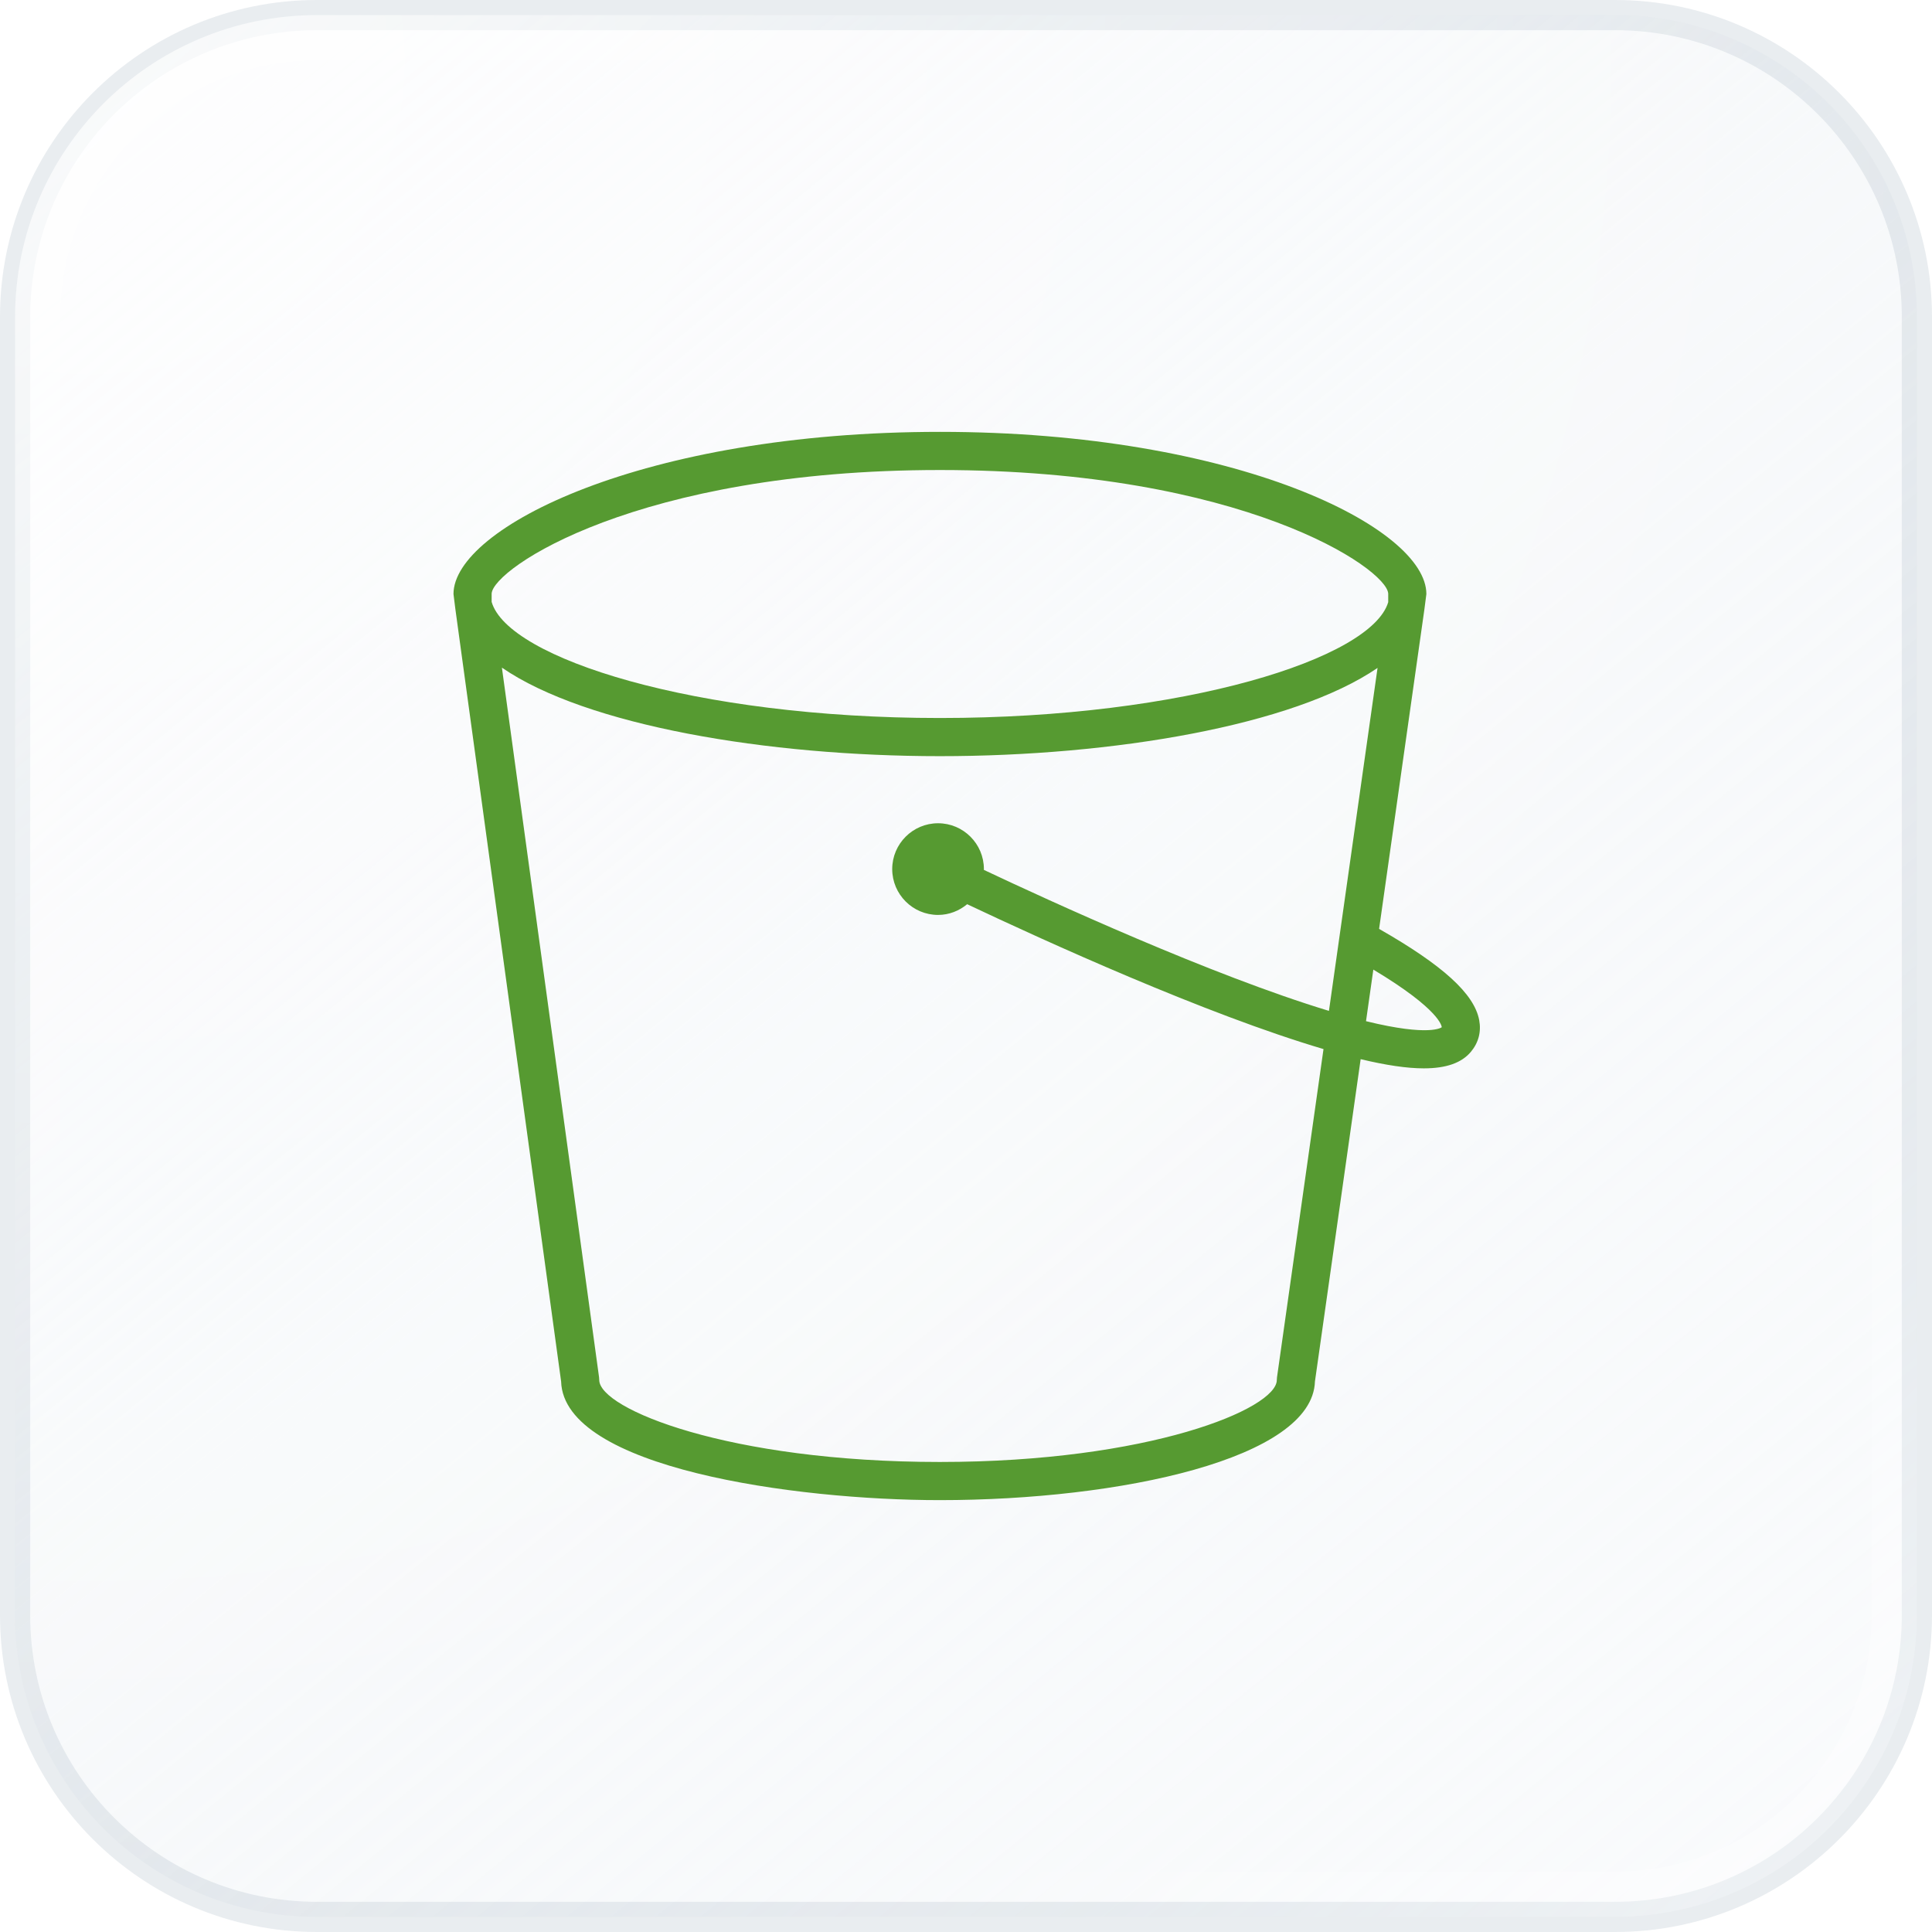
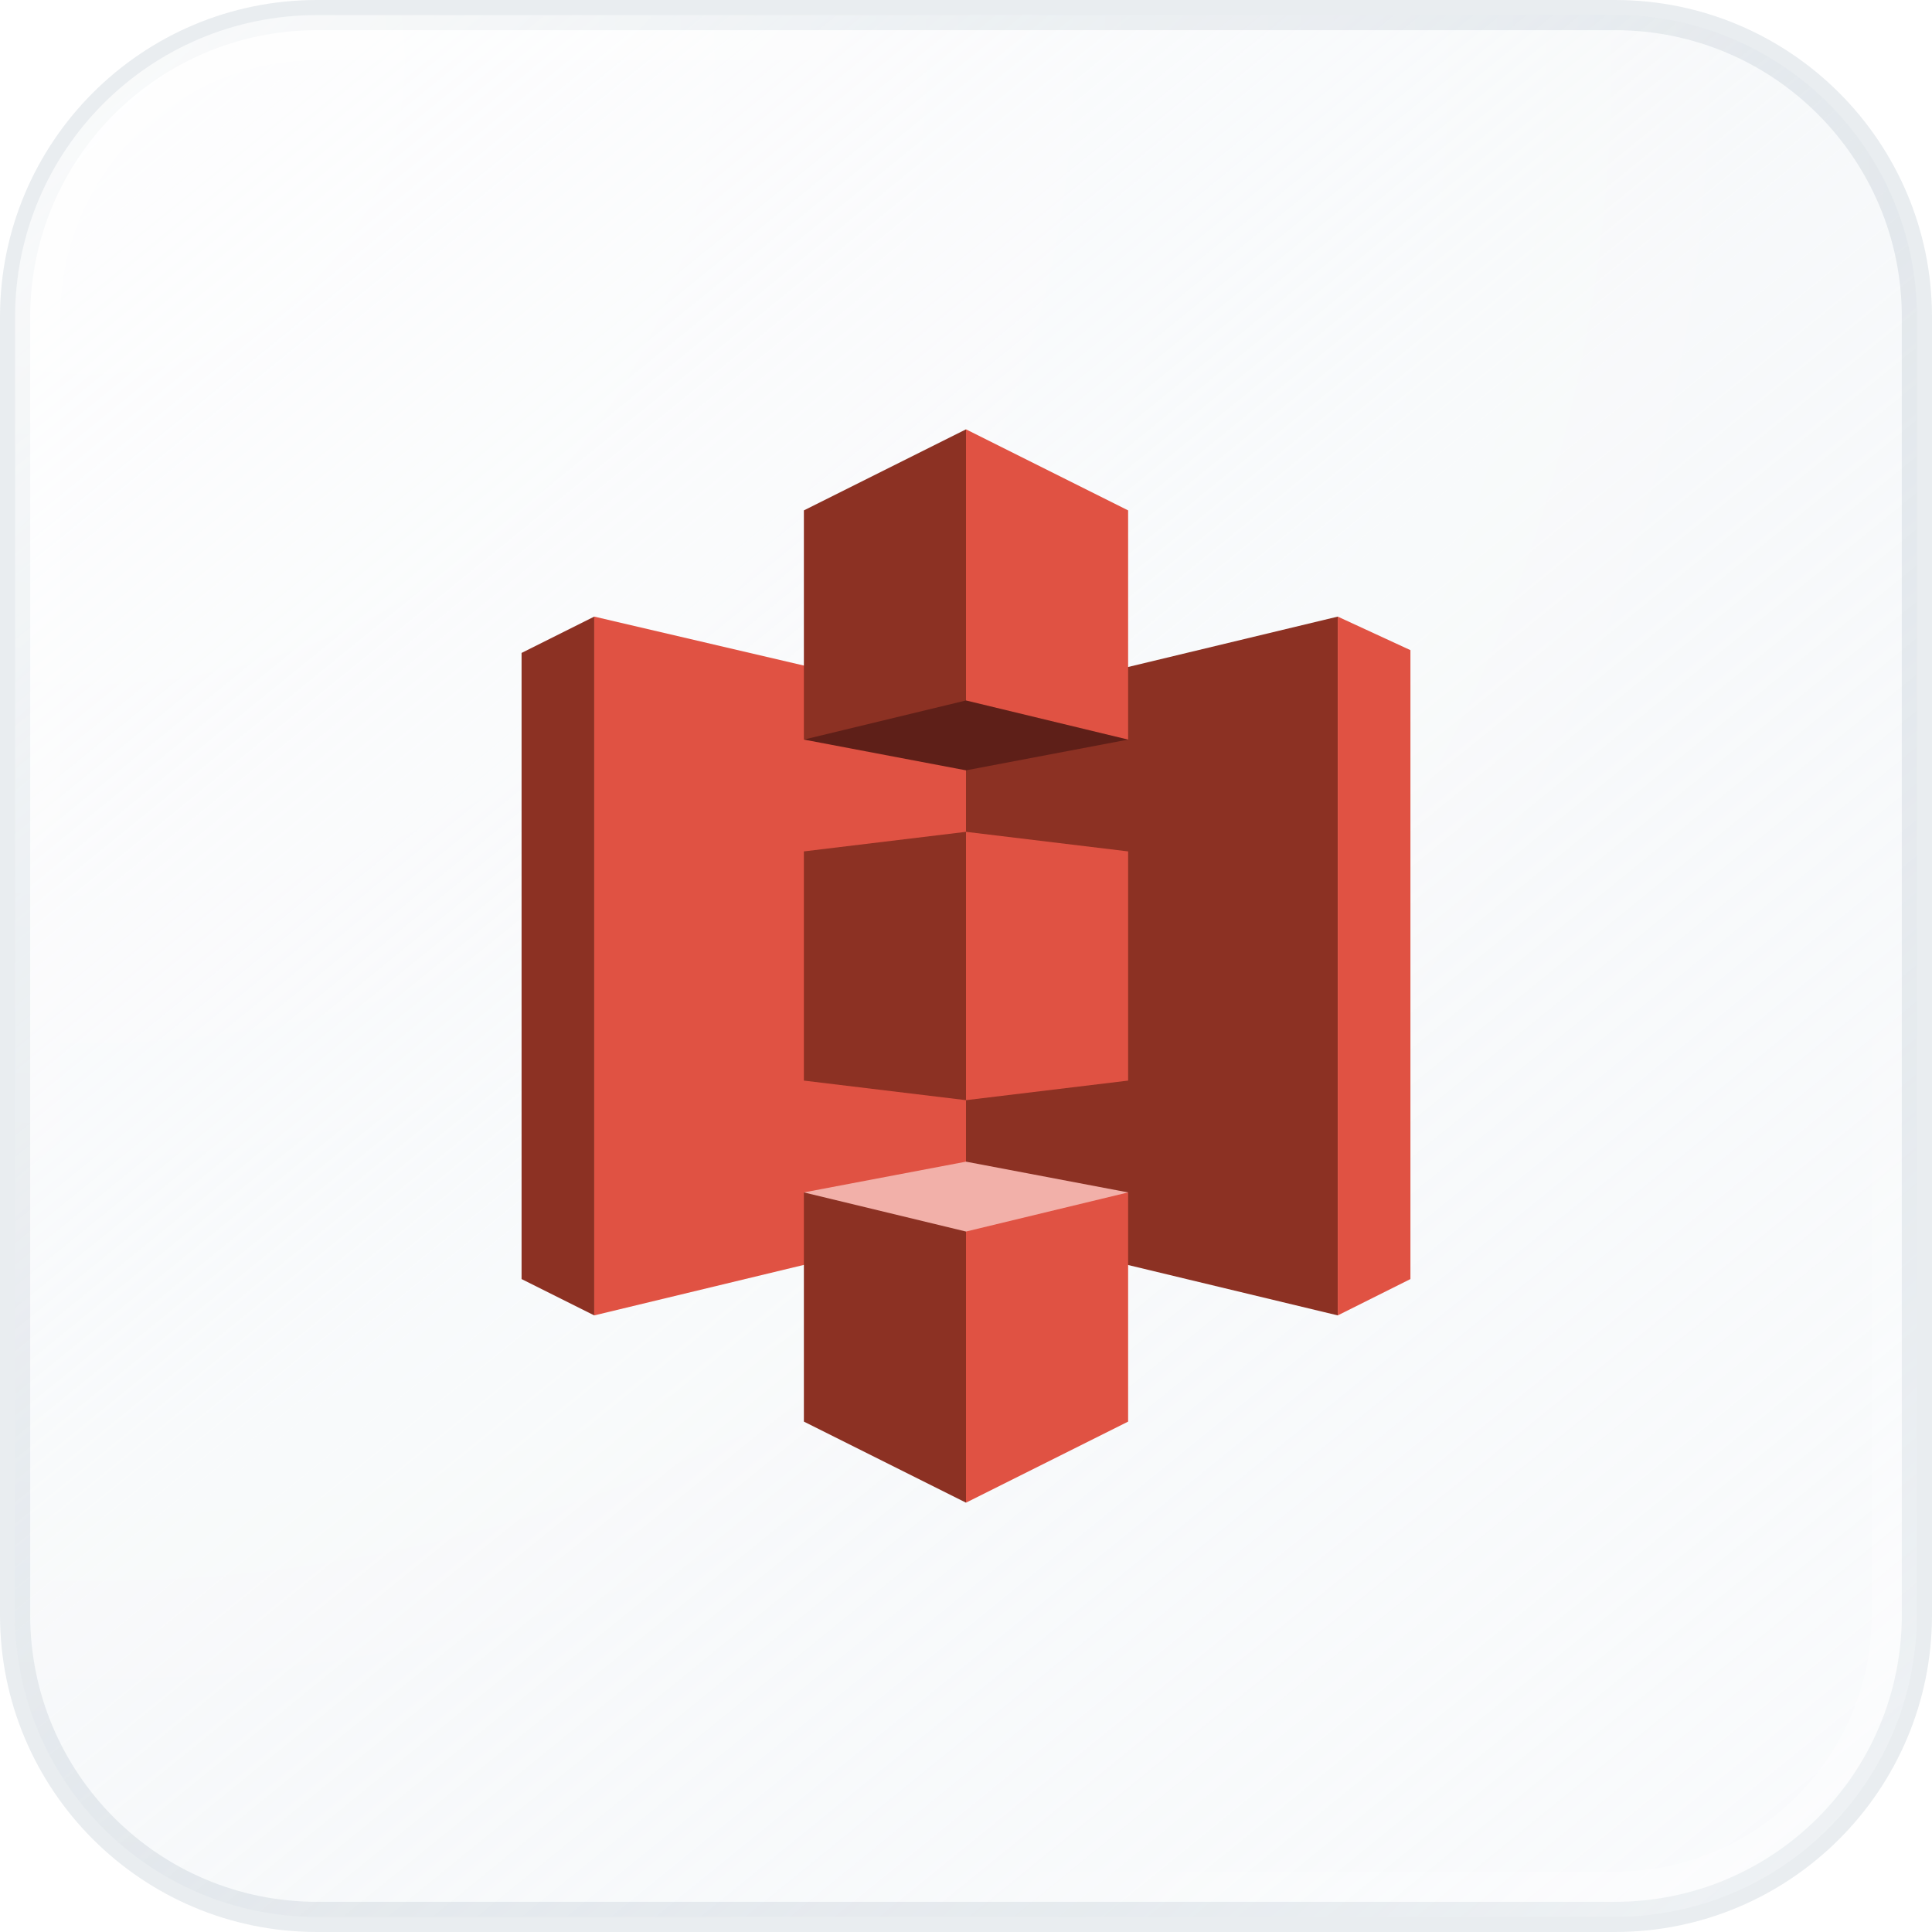
<svg xmlns="http://www.w3.org/2000/svg" viewBox="0 0 64 64" fill="none" color="#374151">
  <g>
    <defs>
      <linearGradient id="amazon-s3-app-light-background-surface" x1="6" y1="0" x2="58" y2="64" gradientUnits="userSpaceOnUse">
        <stop offset="0" stop-color="#FBFCFD" stop-opacity=".78" />
        <stop offset=".48" stop-color="#EFF3F6" stop-opacity=".50" />
        <stop offset="1" stop-color="#F7F9FB" stop-opacity=".68" />
      </linearGradient>
      <radialGradient id="amazon-s3-app-light-background-sheen" cx="3" cy="2" r="62" gradientUnits="userSpaceOnUse">
        <stop stop-color="#FFFFFF" stop-opacity=".45" />
        <stop offset="1" stop-color="#FFFFFF" stop-opacity="0" />
      </radialGradient>
      <linearGradient id="amazon-s3-app-light-background-reflection" x1="0" y1="0" x2="64" y2="64" gradientUnits="userSpaceOnUse">
        <stop stop-color="#FFFFFF" stop-opacity=".64" />
        <stop offset=".23" stop-color="#FFFFFF" stop-opacity=".12" />
        <stop offset=".5" stop-color="#FFFFFF" stop-opacity="0" />
        <stop offset=".78" stop-color="#FFFFFF" stop-opacity=".08" />
        <stop offset="1" stop-color="#FFFFFF" stop-opacity=".45" />
      </linearGradient>
    </defs>
    <rect x=".5" y=".5" width="63" height="63" rx="10" fill="url(#amazon-s3-app-light-background-surface)" stroke="#9EADBB" stroke-opacity=".22" />
    <rect x=".5" y=".5" width="63" height="63" rx="10" fill="url(#amazon-s3-app-light-background-sheen)" />
    <rect x="1.25" y="1.25" width="61.5" height="61.5" rx="9.25" stroke="url(#amazon-s3-app-light-background-reflection)" stroke-width="1.5" />
  </g>
  <defs>
    <clipPath id="amazon-s3-app-light-tile">
      <rect x=".5" y=".5" width="63" height="63" rx="10" />
    </clipPath>
  </defs>
  <g clip-path="url(#amazon-s3-app-light-tile)">
-     <svg viewBox="40.96 37.973 173.227 180.053" preserveAspectRatio="xMidYMid" fill="#111111" x="14.222" y="14.222" width="35.556" height="35.556">
-       <defs>
-         <linearGradient x1="0%" y1="100%" x2="100%" y2="0%" id="amazon-s3-app-light-linearGradient-1">
-           <stop stop-color="#1B660F" offset="0%" />
-           <stop stop-color="#6CAE3E" offset="100%" />
-         </linearGradient>
-       </defs>
-       <g>
-         <path d="M194.675,137.256 L195.904,128.604 C207.235,135.391 207.382,138.194 207.379,138.271 C207.36,138.287 205.427,139.9 194.675,137.256 L194.675,137.256 Z M188.457,135.528 C168.873,129.602 141.6,117.09 130.563,111.874 C130.563,111.829 130.576,111.788 130.576,111.743 C130.576,107.503 127.126,104.053 122.883,104.053 C118.646,104.053 115.196,107.503 115.196,111.743 C115.196,115.983 118.646,119.432 122.883,119.432 C124.745,119.432 126.435,118.738 127.769,117.634 C140.755,123.781 167.817,136.111 187.545,141.935 L179.744,196.994 C179.721,197.144 179.712,197.295 179.712,197.445 C179.712,202.293 158.249,211.199 123.18,211.199 C87.74,211.199 66.051,202.293 66.051,197.445 C66.051,197.298 66.041,197.154 66.022,197.01 L49.721,77.948 C63.83,87.66 94.176,92.799 123.2,92.799 C152.179,92.799 182.473,87.679 196.611,77.996 L188.457,135.528 Z M48,65.528 C48.23,61.317 72.428,44.799 123.2,44.799 C173.964,44.799 198.166,61.314 198.4,65.528 L198.4,66.965 C195.616,76.408 164.256,86.399 123.2,86.399 C82.073,86.399 50.697,76.376 48,66.92 L48,65.528 Z M204.8,65.599 C204.8,54.511 173.011,38.399 123.2,38.399 C73.388,38.399 41.6,54.511 41.6,65.599 L41.9,68.012 L59.654,197.688 C60.08,212.191 98.755,217.599 123.18,217.599 C153.491,217.599 185.692,210.629 186.108,197.698 L193.776,143.628 C198.041,144.648 201.552,145.17 204.371,145.17 C208.156,145.17 210.716,144.245 212.268,142.396 C213.542,140.879 214.028,139.042 213.664,137.087 C212.835,132.658 207.577,127.884 196.87,121.775 L204.473,68.136 L204.8,65.599 Z" fill="#569A31" />
+     <svg viewBox="97 64 318 384" fill="none" x="14.222" y="14.222" width="35.556" height="35.556">
+       <g fill="#e05243">
+         <path d="m123 131v250l137-33V163" />
+         <path fill="#8c3123" d="m97 144V368l26 13V131m75-38v82h58v33l-58 7v82l58 7v33h-58v82l58 29 4-98 129 31V131l-129 31-4-98" />
+         <path d="m256 448V64l58 29v82h-58v33l58 7v82l-58 7v33h58v82m75-38V131l26 12v225" />
      </g>
+       <path fill="#5e1f18" d="m314 175-58 11-58-11 58-14" />
+       <path fill="#f2b0a9" d="m314 337-58-11-58 11 58 14" />
    </svg>
  </g>
</svg>
